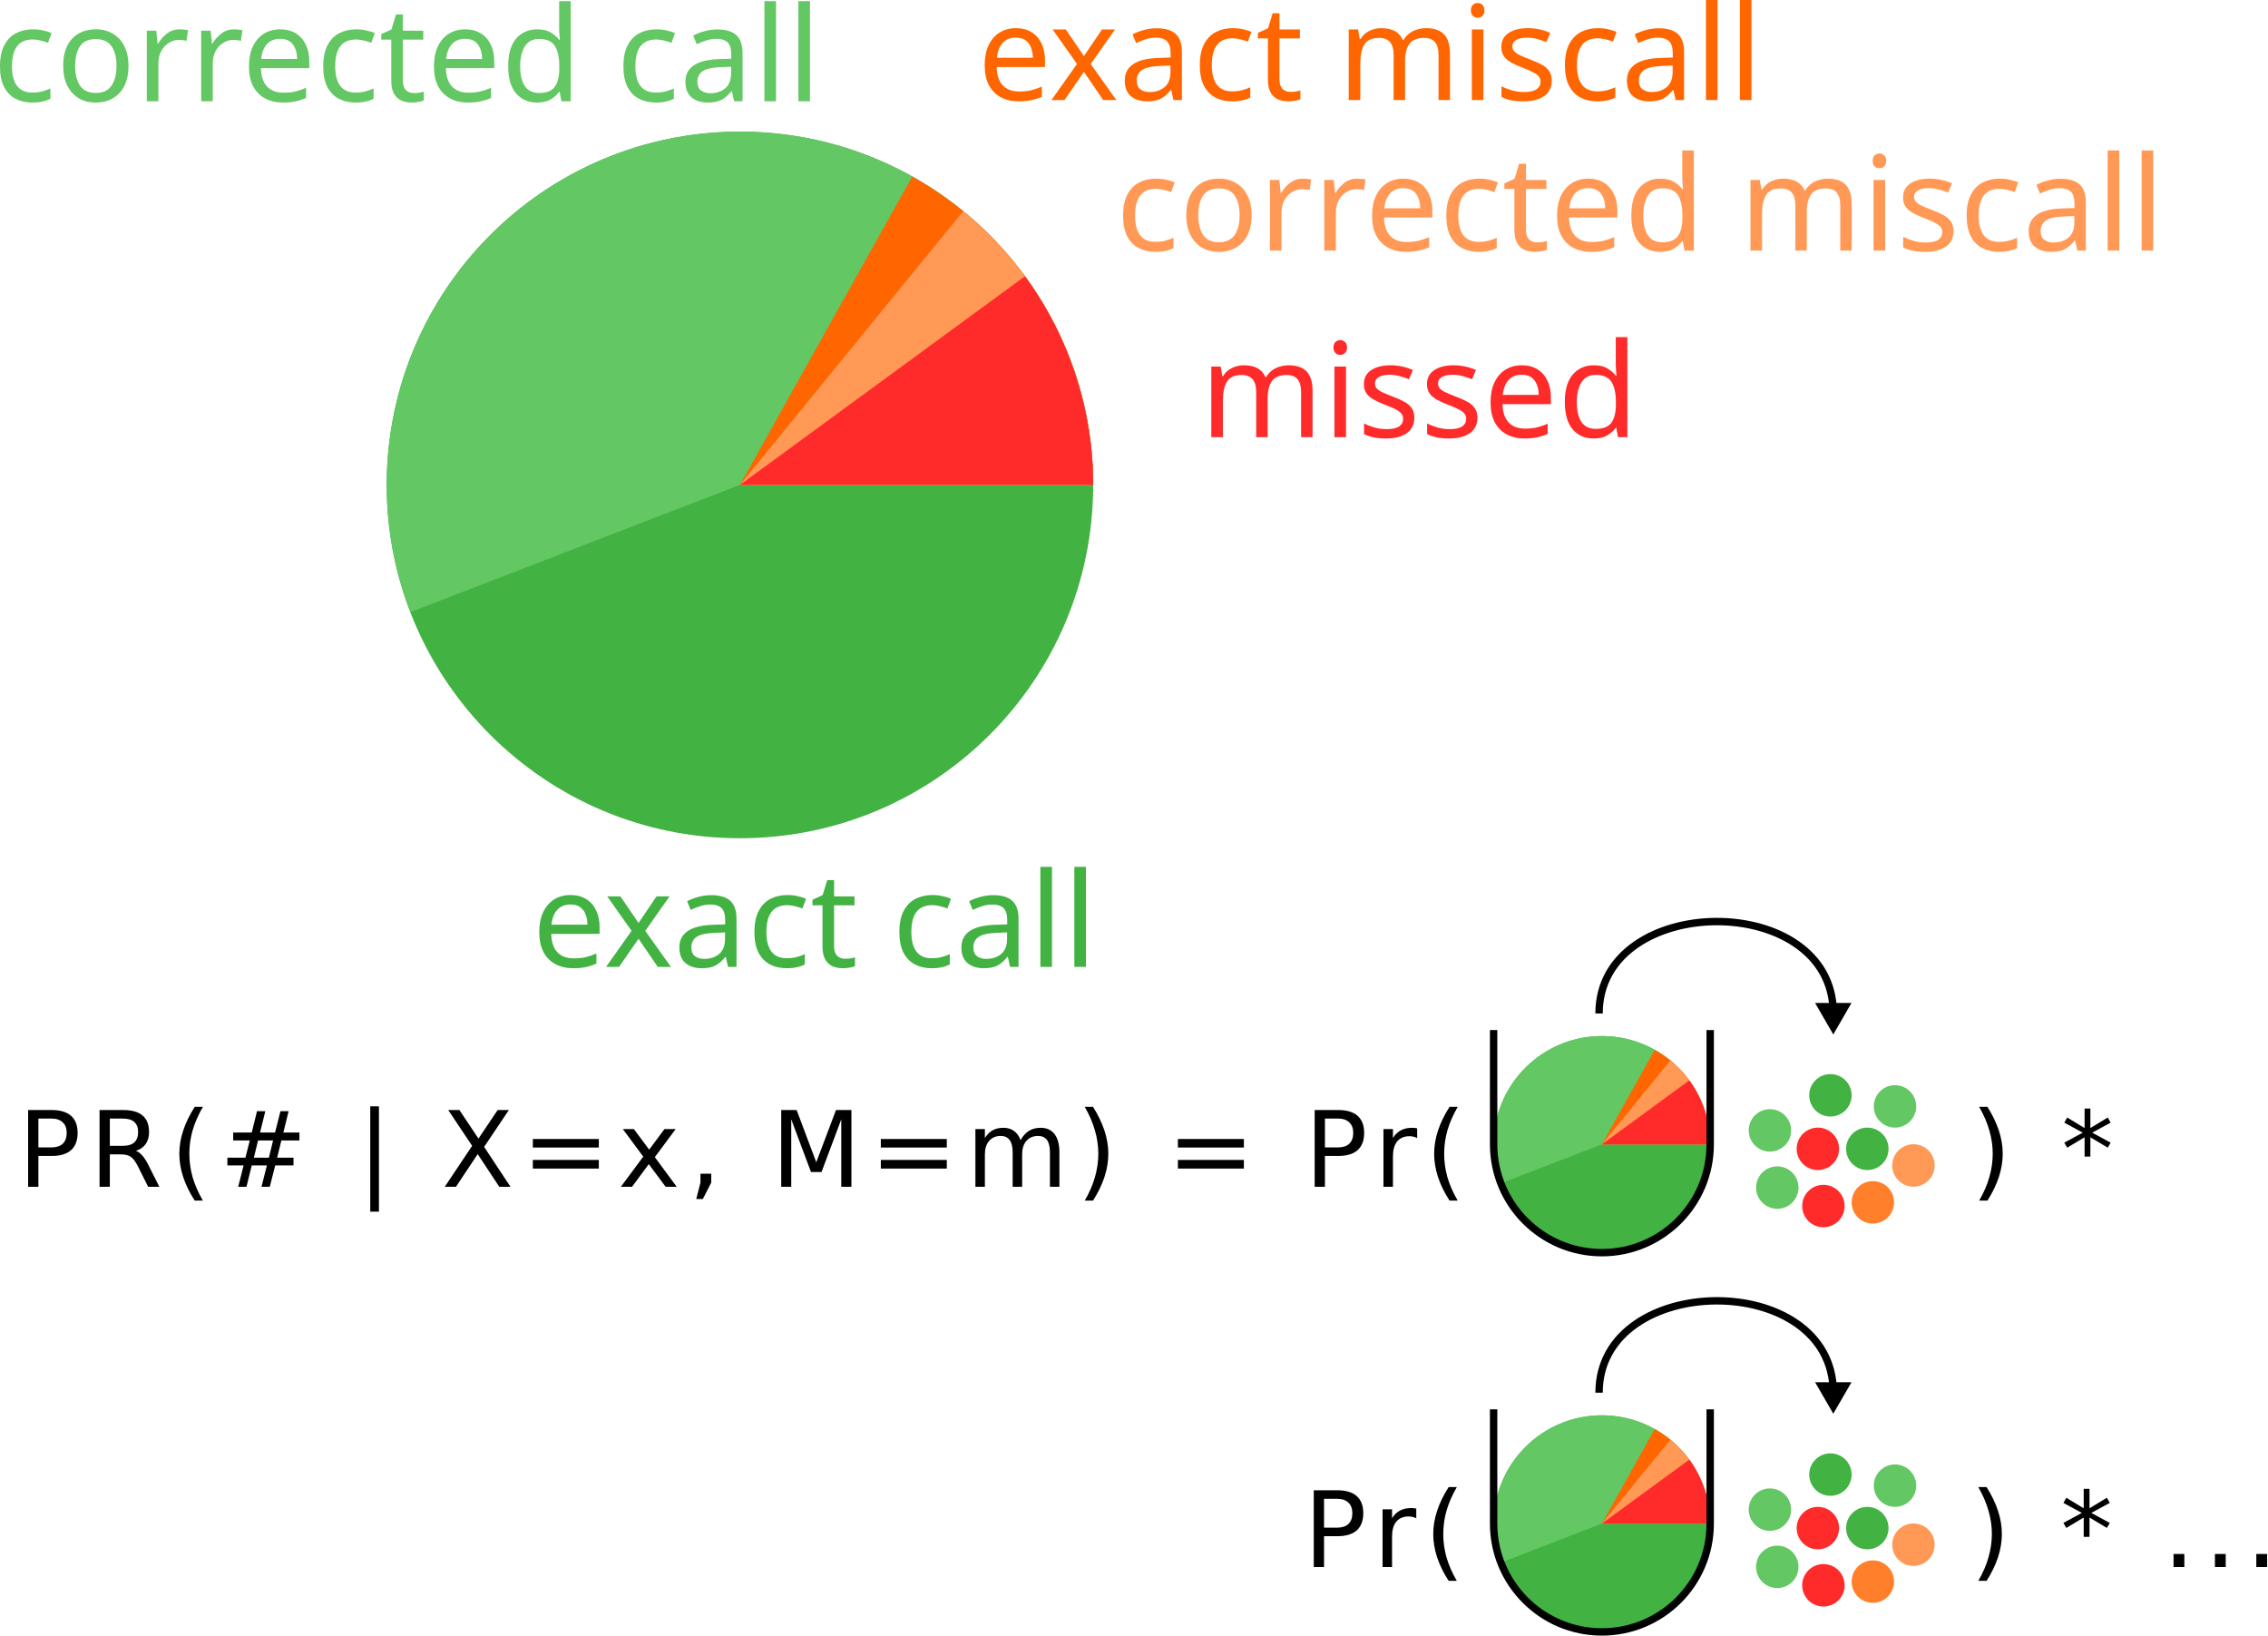
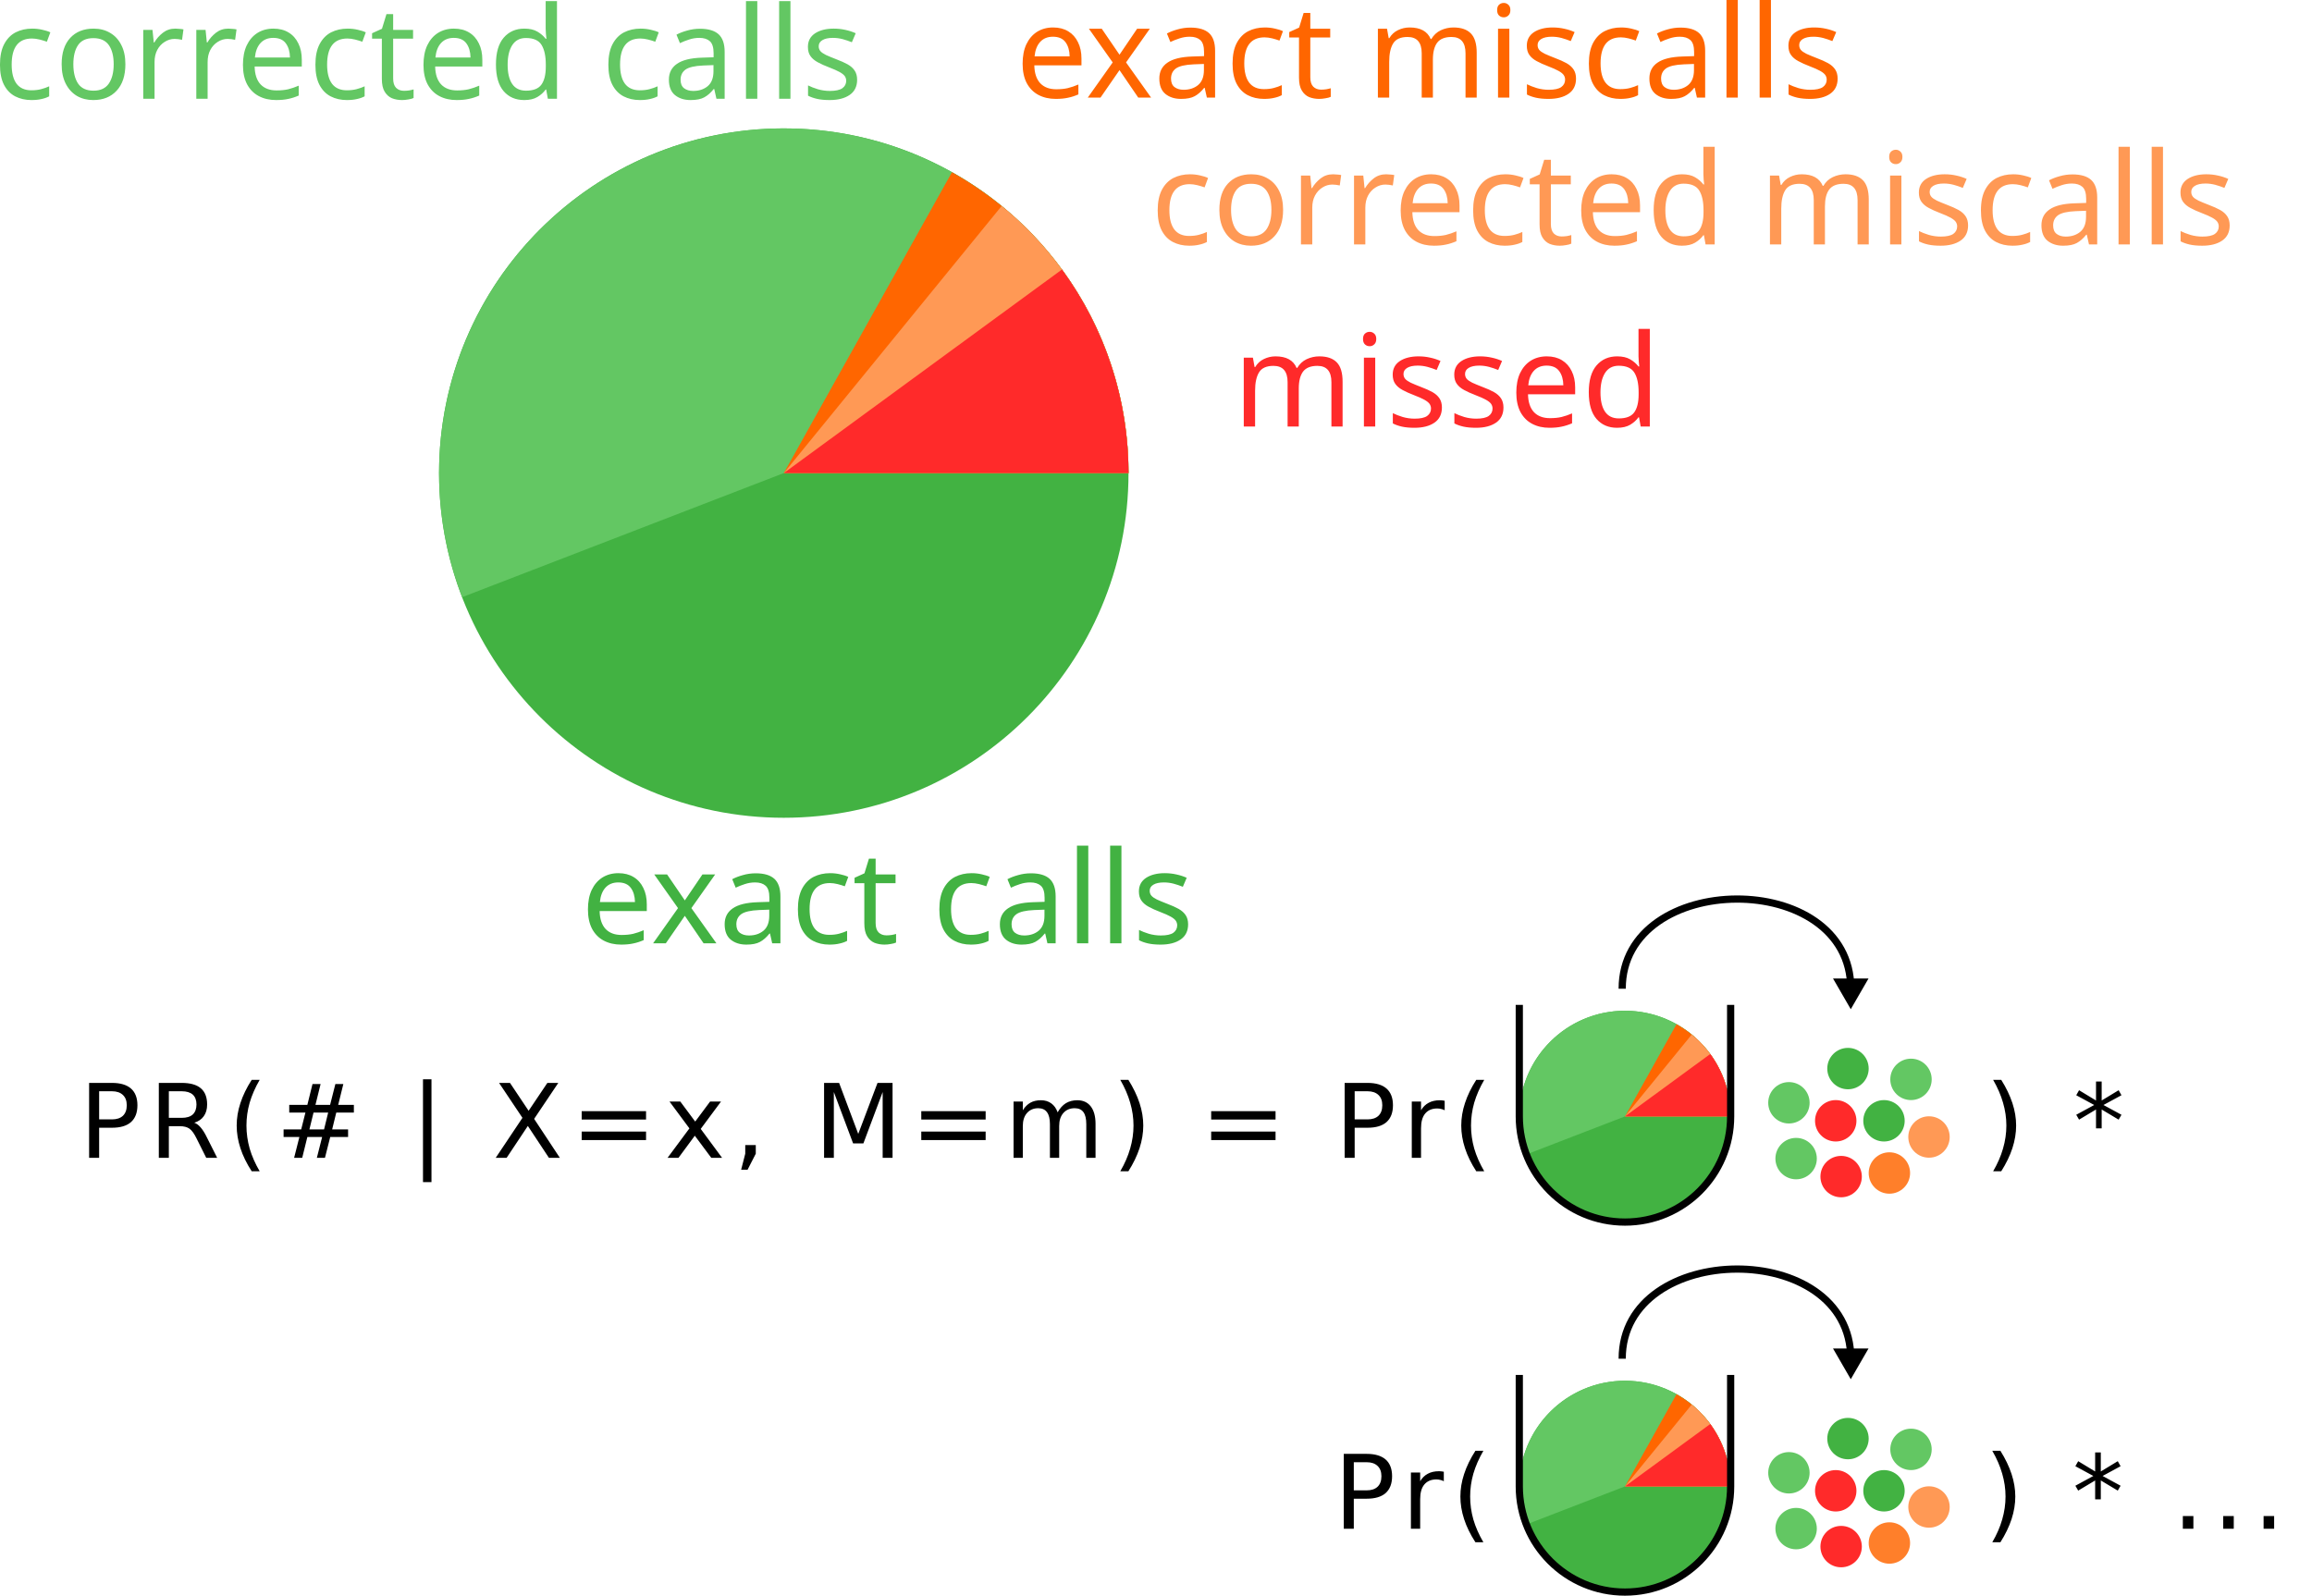
- <svg xmlns="http://www.w3.org/2000/svg" width="75.961mm" height="54.77mm" viewBox="0 0 269.152 194.068" id="svg2" version="1.1">
+ <svg xmlns="http://www.w3.org/2000/svg" width="79.347mm" height="54.77mm" viewBox="0 0 281.151 194.068" id="svg2" version="1.1">
  <defs id="defs4">
    <marker orient="auto" refY="0" refX="0" id="marker5539" style="overflow:visible">
      <path id="path5541" d="M 5.77,0 -2.88,5 V -5 Z" style="fill:#000000;fill-opacity:1;fill-rule:evenodd;stroke:#000000;stroke-width:1pt;stroke-opacity:1" transform="scale(0.4)" />
    </marker>
    <marker orient="auto" refY="0" refX="0" id="TriangleOutM" style="overflow:visible">
      <path id="path4387" d="M 5.77,0 -2.88,5 V -5 Z" style="fill:#000000;fill-opacity:1;fill-rule:evenodd;stroke:#000000;stroke-width:1pt;stroke-opacity:1" transform="scale(0.4)" />
    </marker>
  </defs>
-   <g id="layer1" transform="translate(-11.14784,-9.776581)">
+   <g id="layer1" transform="translate(-3.647837,-9.776581)">
    <g id="g4180" transform="translate(-60)">
      <circle r="41.921" cy="67.314" cx="158.959" id="path3336" style="fill:#42b242;fill-opacity:1;stroke-width:2;stroke-miterlimit:4;stroke-dasharray:none" />
      <path d="m 119.848,82.405 a 41.921,41.921 0 0 1 9.955,-45.213 41.921,41.921 0 0 1 45.514,-8.477 41.921,41.921 0 0 1 25.564,38.598 l -41.921,0 z" style="fill:#63c763;fill-opacity:1;stroke-width:2;stroke-miterlimit:4;stroke-dasharray:none" id="circle4140" />
      <path id="path4142" style="fill:#ff6600;fill-opacity:1;stroke-width:2;stroke-miterlimit:4;stroke-dasharray:none" d="m 179.411,30.72 a 41.921,41.921 0 0 1 21.47,36.594 l -41.921,0 z" />
      <path d="m 185.455,34.827 a 41.921,41.921 0 0 1 15.426,32.487 l -41.921,0 z" style="fill:#ff9955;fill-opacity:1;stroke-width:2;stroke-miterlimit:4;stroke-dasharray:none" id="path4144" />
      <path id="path4148" style="fill:#ff2a2a;fill-opacity:1;stroke-width:2;stroke-miterlimit:4;stroke-dasharray:none" d="m 192.788,42.555 a 41.921,41.921 0 0 1 8.092,24.759 l -41.921,0 z" />
    </g>
    <text xml:space="preserve" style="font-style:normal;font-weight:normal;line-height:0%;font-family:sans-serif;letter-spacing:0px;word-spacing:0px;fill:#42b242;fill-opacity:1;stroke:none;stroke-width:1px;stroke-linecap:butt;stroke-linejoin:miter;stroke-opacity:1" x="74.286" y="124.505" id="text4150">
-       <tspan id="tspan4152" x="74.286" y="124.505" style="font-size:15.625px;line-height:1.25">exact call</tspan>
+       <tspan id="tspan4152" x="74.286" y="124.505" style="font-size:15.625px;line-height:1.25">exact calls</tspan>
    </text>
-     <text xml:space="preserve" style="font-style:normal;font-weight:normal;line-height:0%;font-family:sans-serif;letter-spacing:0px;word-spacing:0px;fill:#63c763;fill-opacity:1;stroke:none;stroke-width:1px;stroke-linecap:butt;stroke-linejoin:miter;stroke-opacity:1" x="10.286" y="21.791" id="text4154">
-       <tspan id="tspan4156" x="10.286" y="21.791" style="font-size:15.625px;line-height:1.25">corrected call</tspan>
+     <text xml:space="preserve" style="font-style:normal;font-weight:normal;line-height:0%;font-family:sans-serif;letter-spacing:0px;word-spacing:0px;fill:#63c763;fill-opacity:1;stroke:none;stroke-width:1px;stroke-linecap:butt;stroke-linejoin:miter;stroke-opacity:1" x="2.786" y="21.791" id="text4154">
+       <tspan id="tspan4156" x="2.786" y="21.791" style="font-size:15.625px;line-height:1.25">corrected calls</tspan>
    </text>
    <text xml:space="preserve" style="font-style:normal;font-weight:normal;line-height:0%;font-family:sans-serif;letter-spacing:0px;word-spacing:0px;fill:#000000;fill-opacity:1;stroke:none;stroke-width:1px;stroke-linecap:butt;stroke-linejoin:miter;stroke-opacity:1" x="153.571" y="61.648" id="text4158">
      <tspan id="tspan4160" x="153.571" y="61.648" style="font-size:15.625px;line-height:1.25;fill:#ff2a2a">missed</tspan>
    </text>
    <text xml:space="preserve" style="font-style:normal;font-weight:normal;line-height:0%;font-family:sans-serif;letter-spacing:0px;word-spacing:0px;fill:#000000;fill-opacity:1;stroke:none;stroke-width:1px;stroke-linecap:butt;stroke-linejoin:miter;stroke-opacity:1" x="127.143" y="21.648" id="text4162">
-       <tspan id="tspan4164" x="127.143" y="21.648" style="font-size:15.625px;line-height:1.25;fill:#ff6600">exact miscall</tspan>
+       <tspan id="tspan4164" x="127.143" y="21.648" style="font-size:15.625px;line-height:1.25;fill:#ff6600">exact miscalls</tspan>
    </text>
    <text xml:space="preserve" style="font-style:normal;font-weight:normal;line-height:0%;font-family:sans-serif;letter-spacing:0px;word-spacing:0px;fill:#ff9955;fill-opacity:1;stroke:none;stroke-width:1px;stroke-linecap:butt;stroke-linejoin:miter;stroke-opacity:1" x="143.571" y="39.505" id="text4166">
-       <tspan id="tspan4168" x="143.571" y="39.505" style="font-size:15.625px;line-height:1.25;fill:#ff9955">corrected miscall</tspan>
+       <tspan id="tspan4168" x="143.571" y="39.505" style="font-size:15.625px;line-height:1.25;fill:#ff9955">corrected miscalls</tspan>
    </text>
    <g id="g4418" transform="matrix(0.877544,0,0,0.877544,56.98272,2.805146)">
      <ellipse ry="14.644" rx="14.644" style="fill:#42b242;fill-opacity:1;stroke-width:2;stroke-miterlimit:4;stroke-dasharray:none" id="circle4170" cx="164.402" cy="162.671" />
      <path id="path4172" style="fill:#63c763;fill-opacity:1;stroke-width:2;stroke-miterlimit:4;stroke-dasharray:none" d="m 150.74,167.942 a 14.644,14.644 0 0 1 3.477,-15.794 14.644,14.644 0 0 1 15.899,-2.961 14.644,14.644 0 0 1 8.93,13.483 h -14.644 z" />
      <path d="m 171.546,149.888 a 14.644,14.644 0 0 1 7.5,12.783 h -14.644 z" style="fill:#ff6600;fill-opacity:1;stroke-width:2;stroke-miterlimit:4;stroke-dasharray:none" id="path4174" />
      <path id="path4176" style="fill:#ff9955;fill-opacity:1;stroke-width:2;stroke-miterlimit:4;stroke-dasharray:none" d="m 173.657,151.323 a 14.644,14.644 0 0 1 5.388,11.348 h -14.644 z" />
      <path d="m 176.219,154.022 a 14.644,14.644 0 0 1 2.827,8.649 h -14.644 z" style="fill:#ff2a2a;fill-opacity:1;stroke-width:2;stroke-miterlimit:4;stroke-dasharray:none" id="path4178" />
      <path id="circle4213" d="m 149.758,147.218 v 15.453 c 0,8.088 6.556,14.644 14.644,14.644 8.088,0 14.644,-6.556 14.644,-14.644 v -15.453" style="fill:none;fill-opacity:1;stroke:#000000;stroke-width:1;stroke-miterlimit:4;stroke-dasharray:none;stroke-opacity:1" />
      <ellipse ry="2.869" rx="2.869" cy="160.782" cx="187.121" id="path4216" style="fill:#63c763;fill-opacity:1;stroke:none;stroke-width:2;stroke-miterlimit:4;stroke-dasharray:none;stroke-opacity:1" />
      <ellipse ry="2.869" rx="2.869" style="fill:#63c763;fill-opacity:1;stroke:none;stroke-width:2;stroke-miterlimit:4;stroke-dasharray:none;stroke-opacity:1" id="circle4218" cx="188.119" cy="168.517" />
      <ellipse ry="2.869" rx="2.869" cy="157.538" cx="204.038" id="circle4220" style="fill:#63c763;fill-opacity:1;stroke:none;stroke-width:2;stroke-miterlimit:4;stroke-dasharray:none;stroke-opacity:1" />
      <ellipse ry="2.869" rx="2.869" style="fill:#42b242;fill-opacity:1;stroke:none;stroke-width:2;stroke-miterlimit:4;stroke-dasharray:none;stroke-opacity:1" id="circle4222" cx="200.295" cy="163.277" />
      <ellipse ry="2.869" rx="2.869" cy="171.012" cx="194.357" id="circle4224" style="fill:#ff2a2a;fill-opacity:1;stroke:none;stroke-width:2;stroke-miterlimit:4;stroke-dasharray:none;stroke-opacity:1" />
      <ellipse ry="2.869" rx="2.869" style="fill:#ff2a2a;fill-opacity:1;stroke:none;stroke-width:2;stroke-miterlimit:4;stroke-dasharray:none;stroke-opacity:1" id="circle4226" cx="193.609" cy="163.277" />
      <ellipse ry="2.869" rx="2.869" cy="170.513" cx="201.044" id="circle4230" style="fill:#ff7f2a;fill-opacity:1;stroke:none;stroke-width:2;stroke-miterlimit:4;stroke-dasharray:none;stroke-opacity:1" />
      <ellipse ry="2.869" rx="2.869" style="fill:#ff9955;fill-opacity:1;stroke:none;stroke-width:2;stroke-miterlimit:4;stroke-dasharray:none;stroke-opacity:1" id="circle4232" cx="206.533" cy="165.523" />
      <ellipse ry="2.869" rx="2.869" cy="156.041" cx="195.305" id="circle4234" style="fill:#42b242;fill-opacity:1;stroke:none;stroke-width:2;stroke-miterlimit:4;stroke-dasharray:none;stroke-opacity:1" />
      <path id="path4236" d="m 164.017,144.972 c 0,-16.416 31.676,-16.717 31.676,0" style="fill:none;fill-rule:evenodd;stroke:#000000;stroke-width:1;stroke-linecap:butt;stroke-linejoin:miter;stroke-miterlimit:4;stroke-dasharray:none;stroke-opacity:1;marker-end:url(#TriangleOutM)" />
    </g>
    <text id="text4366" y="195.73" x="67.418" style="font-style:normal;font-variant:normal;font-weight:bold;font-stretch:normal;font-size:15.234px;line-height:0%;font-family:sans-serif;-inkscape-font-specification:'sans-serif Bold';letter-spacing:0.938px;word-spacing:0px;fill:none;fill-opacity:1;stroke:#000000;stroke-width:0.938px;stroke-linecap:butt;stroke-linejoin:miter;stroke-opacity:1" xml:space="preserve">
      <tspan style="font-style:normal;font-variant:normal;font-weight:bold;font-stretch:normal;font-family:sans-serif;-inkscape-font-specification:'sans-serif Bold';stroke-width:0.938px" y="199.688" x="67.418" id="tspan4364" />
    </text>
    <text id="text4370" y="196.11" x="63.846" style="font-style:normal;font-variant:normal;font-weight:bold;font-stretch:normal;font-size:15.234px;line-height:0%;font-family:'DejaVu Sans';-inkscape-font-specification:'DejaVu Sans Bold';letter-spacing:0.938px;word-spacing:0px;fill:none;fill-opacity:1;stroke:#000000;stroke-width:0.938px;stroke-linecap:butt;stroke-linejoin:miter;stroke-opacity:1" xml:space="preserve">
      <tspan style="font-style:normal;font-variant:normal;font-weight:bold;font-stretch:normal;font-family:'DejaVu Sans';-inkscape-font-specification:'DejaVu Sans Bold';stroke-width:0.938px" y="200.067" x="63.846" id="tspan4368" />
    </text>
    <text id="text4374" y="150.592" x="13.25" style="font-style:normal;font-weight:bold;font-size:15.234px;line-height:0%;font-family:'Ikarius ADF Std';-inkscape-font-specification:'Ikarius ADF Std Bold';letter-spacing:0.938px;word-spacing:0px;fill:#000000;fill-opacity:1;stroke:#000000;stroke-width:0.938px;stroke-linecap:butt;stroke-linejoin:miter;stroke-opacity:1" xml:space="preserve">
      <tspan style="font-style:normal;font-variant:normal;font-weight:normal;font-stretch:normal;font-size:12.5px;font-family:'DejaVu Sans';-inkscape-font-specification:'DejaVu Sans';fill:#000000;fill-opacity:1;stroke:none;stroke-width:0.938px" y="150.592" x="13.25" id="tspan4372">PR(# | X=x, M=m) = Pr(            ) *</tspan>
-       <tspan id="tspan4380" style="font-style:normal;font-variant:normal;font-weight:normal;font-stretch:normal;font-size:12.5px;font-family:'DejaVu Sans';-inkscape-font-specification:'DejaVu Sans';fill:#000000;fill-opacity:1;stroke:none;stroke-width:0.938px" y="151.153" x="13.25">                </tspan>
+       <tspan id="tspan4380" style="font-style:normal;font-variant:normal;font-weight:normal;font-stretch:normal;font-size:12.5px;font-family:'DejaVu Sans';-inkscape-font-specification:'DejaVu Sans';fill:#000000;fill-opacity:1;stroke:none;stroke-width:0.938px" y="151.153" x="13.25" />
      <tspan id="tspan4382" style="font-style:normal;font-variant:normal;font-weight:normal;font-stretch:normal;font-size:12.5px;font-family:'DejaVu Sans';-inkscape-font-specification:'DejaVu Sans';fill:#000000;fill-opacity:1;stroke:none;stroke-width:0.938px" y="151.715" x="13.25" />
    </text>
    <text xml:space="preserve" style="font-size:15.234px;line-height:0%;font-family:'DejaVu Sans';-inkscape-font-specification:'DejaVu Sans';letter-spacing:0.938px;word-spacing:0px;fill:#000000;fill-opacity:1;stroke:none;stroke-width:0.938px;stroke-linecap:butt;stroke-linejoin:miter;stroke-opacity:1" x="165.825" y="195.708" id="text4503">
      <tspan id="tspan4501" x="165.825" y="195.708" style="font-size:12.5px;fill:#000000;fill-opacity:1;stroke:none;stroke-width:0.938px">Pr(            ) * ...</tspan>
    </text>
    <g transform="matrix(0.877544,0,0,0.877544,56.98272,47.80515)" id="g4537">
      <ellipse cy="162.671" cx="164.402" id="ellipse4505" style="fill:#42b242;fill-opacity:1;stroke-width:2;stroke-miterlimit:4;stroke-dasharray:none" rx="14.644" ry="14.644" />
      <path d="m 150.74,167.942 a 14.644,14.644 0 0 1 3.477,-15.794 14.644,14.644 0 0 1 15.899,-2.961 14.644,14.644 0 0 1 8.93,13.483 h -14.644 z" style="fill:#63c763;fill-opacity:1;stroke-width:2;stroke-miterlimit:4;stroke-dasharray:none" id="path4507" />
      <path id="path4509" style="fill:#ff6600;fill-opacity:1;stroke-width:2;stroke-miterlimit:4;stroke-dasharray:none" d="m 171.546,149.888 a 14.644,14.644 0 0 1 7.5,12.783 h -14.644 z" />
      <path d="m 173.657,151.323 a 14.644,14.644 0 0 1 5.388,11.348 h -14.644 z" style="fill:#ff9955;fill-opacity:1;stroke-width:2;stroke-miterlimit:4;stroke-dasharray:none" id="path4511" />
      <path id="path4513" style="fill:#ff2a2a;fill-opacity:1;stroke-width:2;stroke-miterlimit:4;stroke-dasharray:none" d="m 176.219,154.022 a 14.644,14.644 0 0 1 2.827,8.649 h -14.644 z" />
      <path style="fill:none;fill-opacity:1;stroke:#000000;stroke-width:1;stroke-miterlimit:4;stroke-dasharray:none;stroke-opacity:1" d="m 149.758,147.218 v 15.453 c 0,8.088 6.556,14.644 14.644,14.644 8.088,0 14.644,-6.556 14.644,-14.644 v -15.453" id="path4515" />
      <ellipse style="fill:#63c763;fill-opacity:1;stroke:none;stroke-width:2;stroke-miterlimit:4;stroke-dasharray:none;stroke-opacity:1" id="ellipse4517" cx="187.121" cy="160.782" rx="2.869" ry="2.869" />
      <ellipse cy="168.517" cx="188.119" id="ellipse4519" style="fill:#63c763;fill-opacity:1;stroke:none;stroke-width:2;stroke-miterlimit:4;stroke-dasharray:none;stroke-opacity:1" rx="2.869" ry="2.869" />
      <ellipse style="fill:#63c763;fill-opacity:1;stroke:none;stroke-width:2;stroke-miterlimit:4;stroke-dasharray:none;stroke-opacity:1" id="ellipse4521" cx="204.038" cy="157.538" rx="2.869" ry="2.869" />
      <ellipse cy="163.277" cx="200.295" id="ellipse4523" style="fill:#42b242;fill-opacity:1;stroke:none;stroke-width:2;stroke-miterlimit:4;stroke-dasharray:none;stroke-opacity:1" rx="2.869" ry="2.869" />
      <ellipse style="fill:#ff2a2a;fill-opacity:1;stroke:none;stroke-width:2;stroke-miterlimit:4;stroke-dasharray:none;stroke-opacity:1" id="ellipse4525" cx="194.357" cy="171.012" rx="2.869" ry="2.869" />
      <ellipse cy="163.277" cx="193.609" id="ellipse4527" style="fill:#ff2a2a;fill-opacity:1;stroke:none;stroke-width:2;stroke-miterlimit:4;stroke-dasharray:none;stroke-opacity:1" rx="2.869" ry="2.869" />
      <ellipse style="fill:#ff7f2a;fill-opacity:1;stroke:none;stroke-width:2;stroke-miterlimit:4;stroke-dasharray:none;stroke-opacity:1" id="ellipse4529" cx="201.044" cy="170.513" rx="2.869" ry="2.869" />
      <ellipse cy="165.523" cx="206.533" id="ellipse4531" style="fill:#ff9955;fill-opacity:1;stroke:none;stroke-width:2;stroke-miterlimit:4;stroke-dasharray:none;stroke-opacity:1" rx="2.869" ry="2.869" />
      <ellipse style="fill:#42b242;fill-opacity:1;stroke:none;stroke-width:2;stroke-miterlimit:4;stroke-dasharray:none;stroke-opacity:1" id="ellipse4533" cx="195.305" cy="156.041" rx="2.869" ry="2.869" />
      <path style="fill:none;fill-rule:evenodd;stroke:#000000;stroke-width:1;stroke-linecap:butt;stroke-linejoin:miter;stroke-miterlimit:4;stroke-dasharray:none;stroke-opacity:1;marker-end:url(#TriangleOutM)" d="m 164.017,144.972 c 0,-16.416 31.676,-16.717 31.676,0" id="path4535" />
    </g>
  </g>
</svg>
